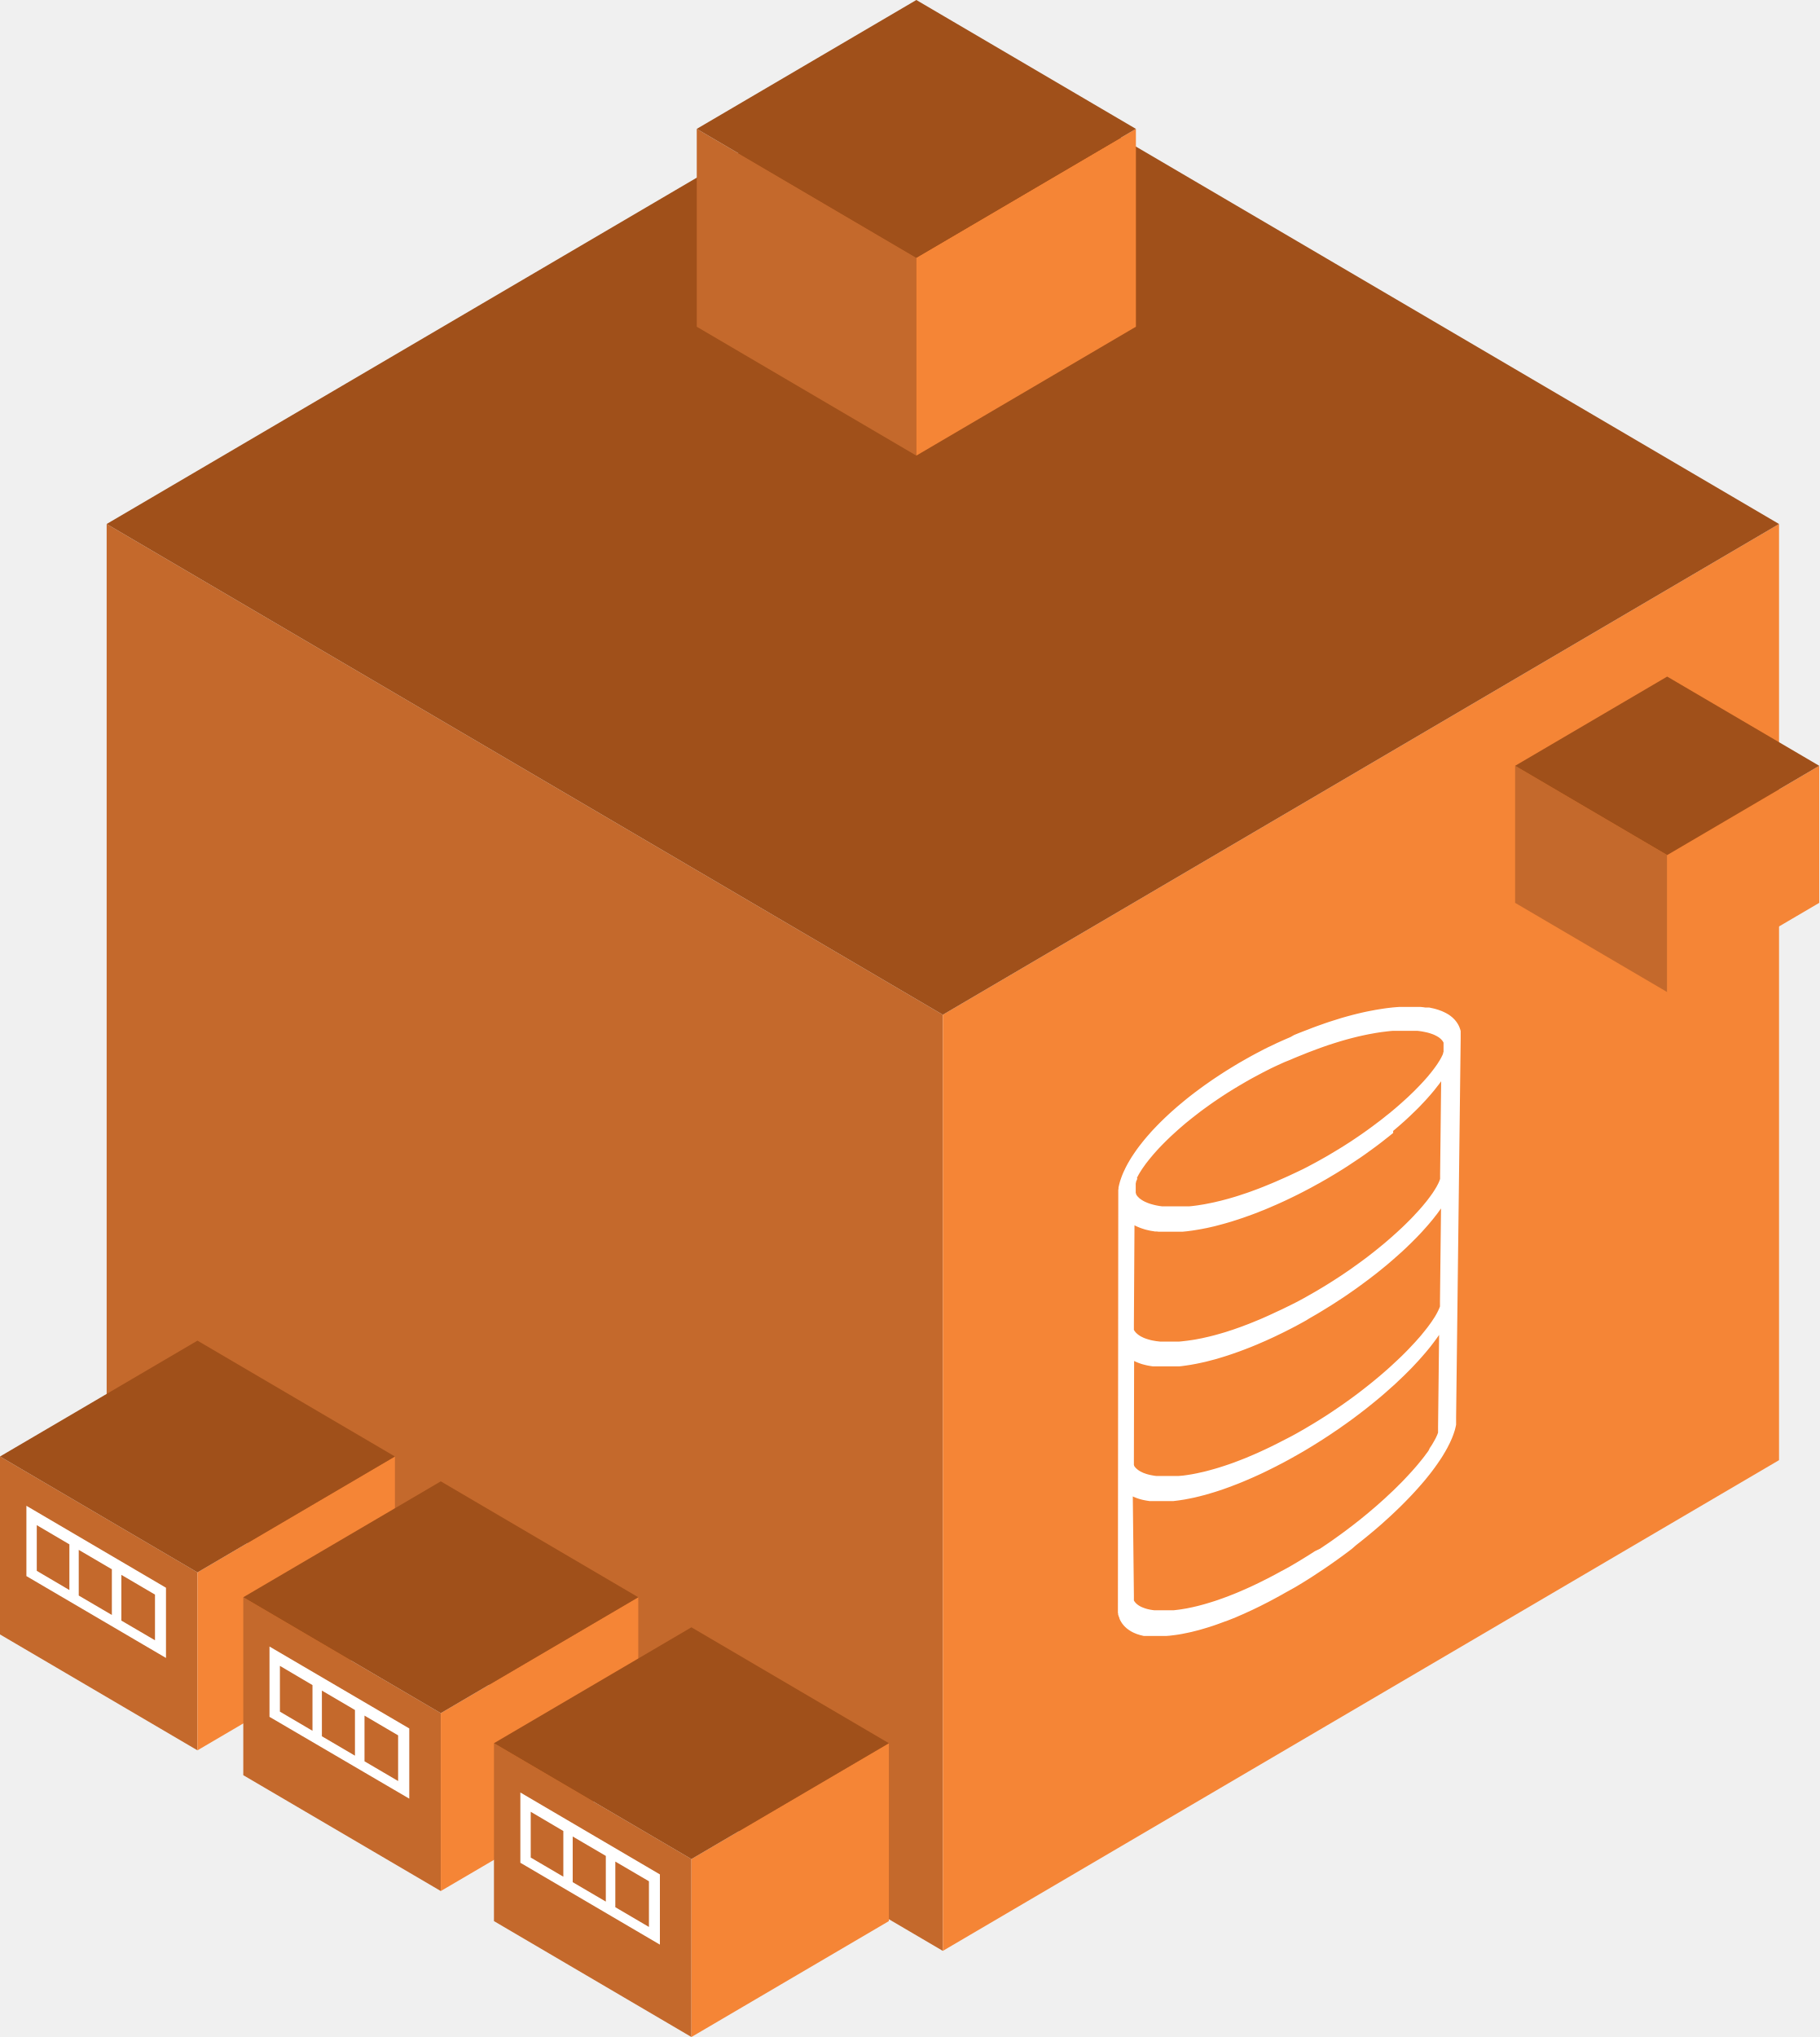
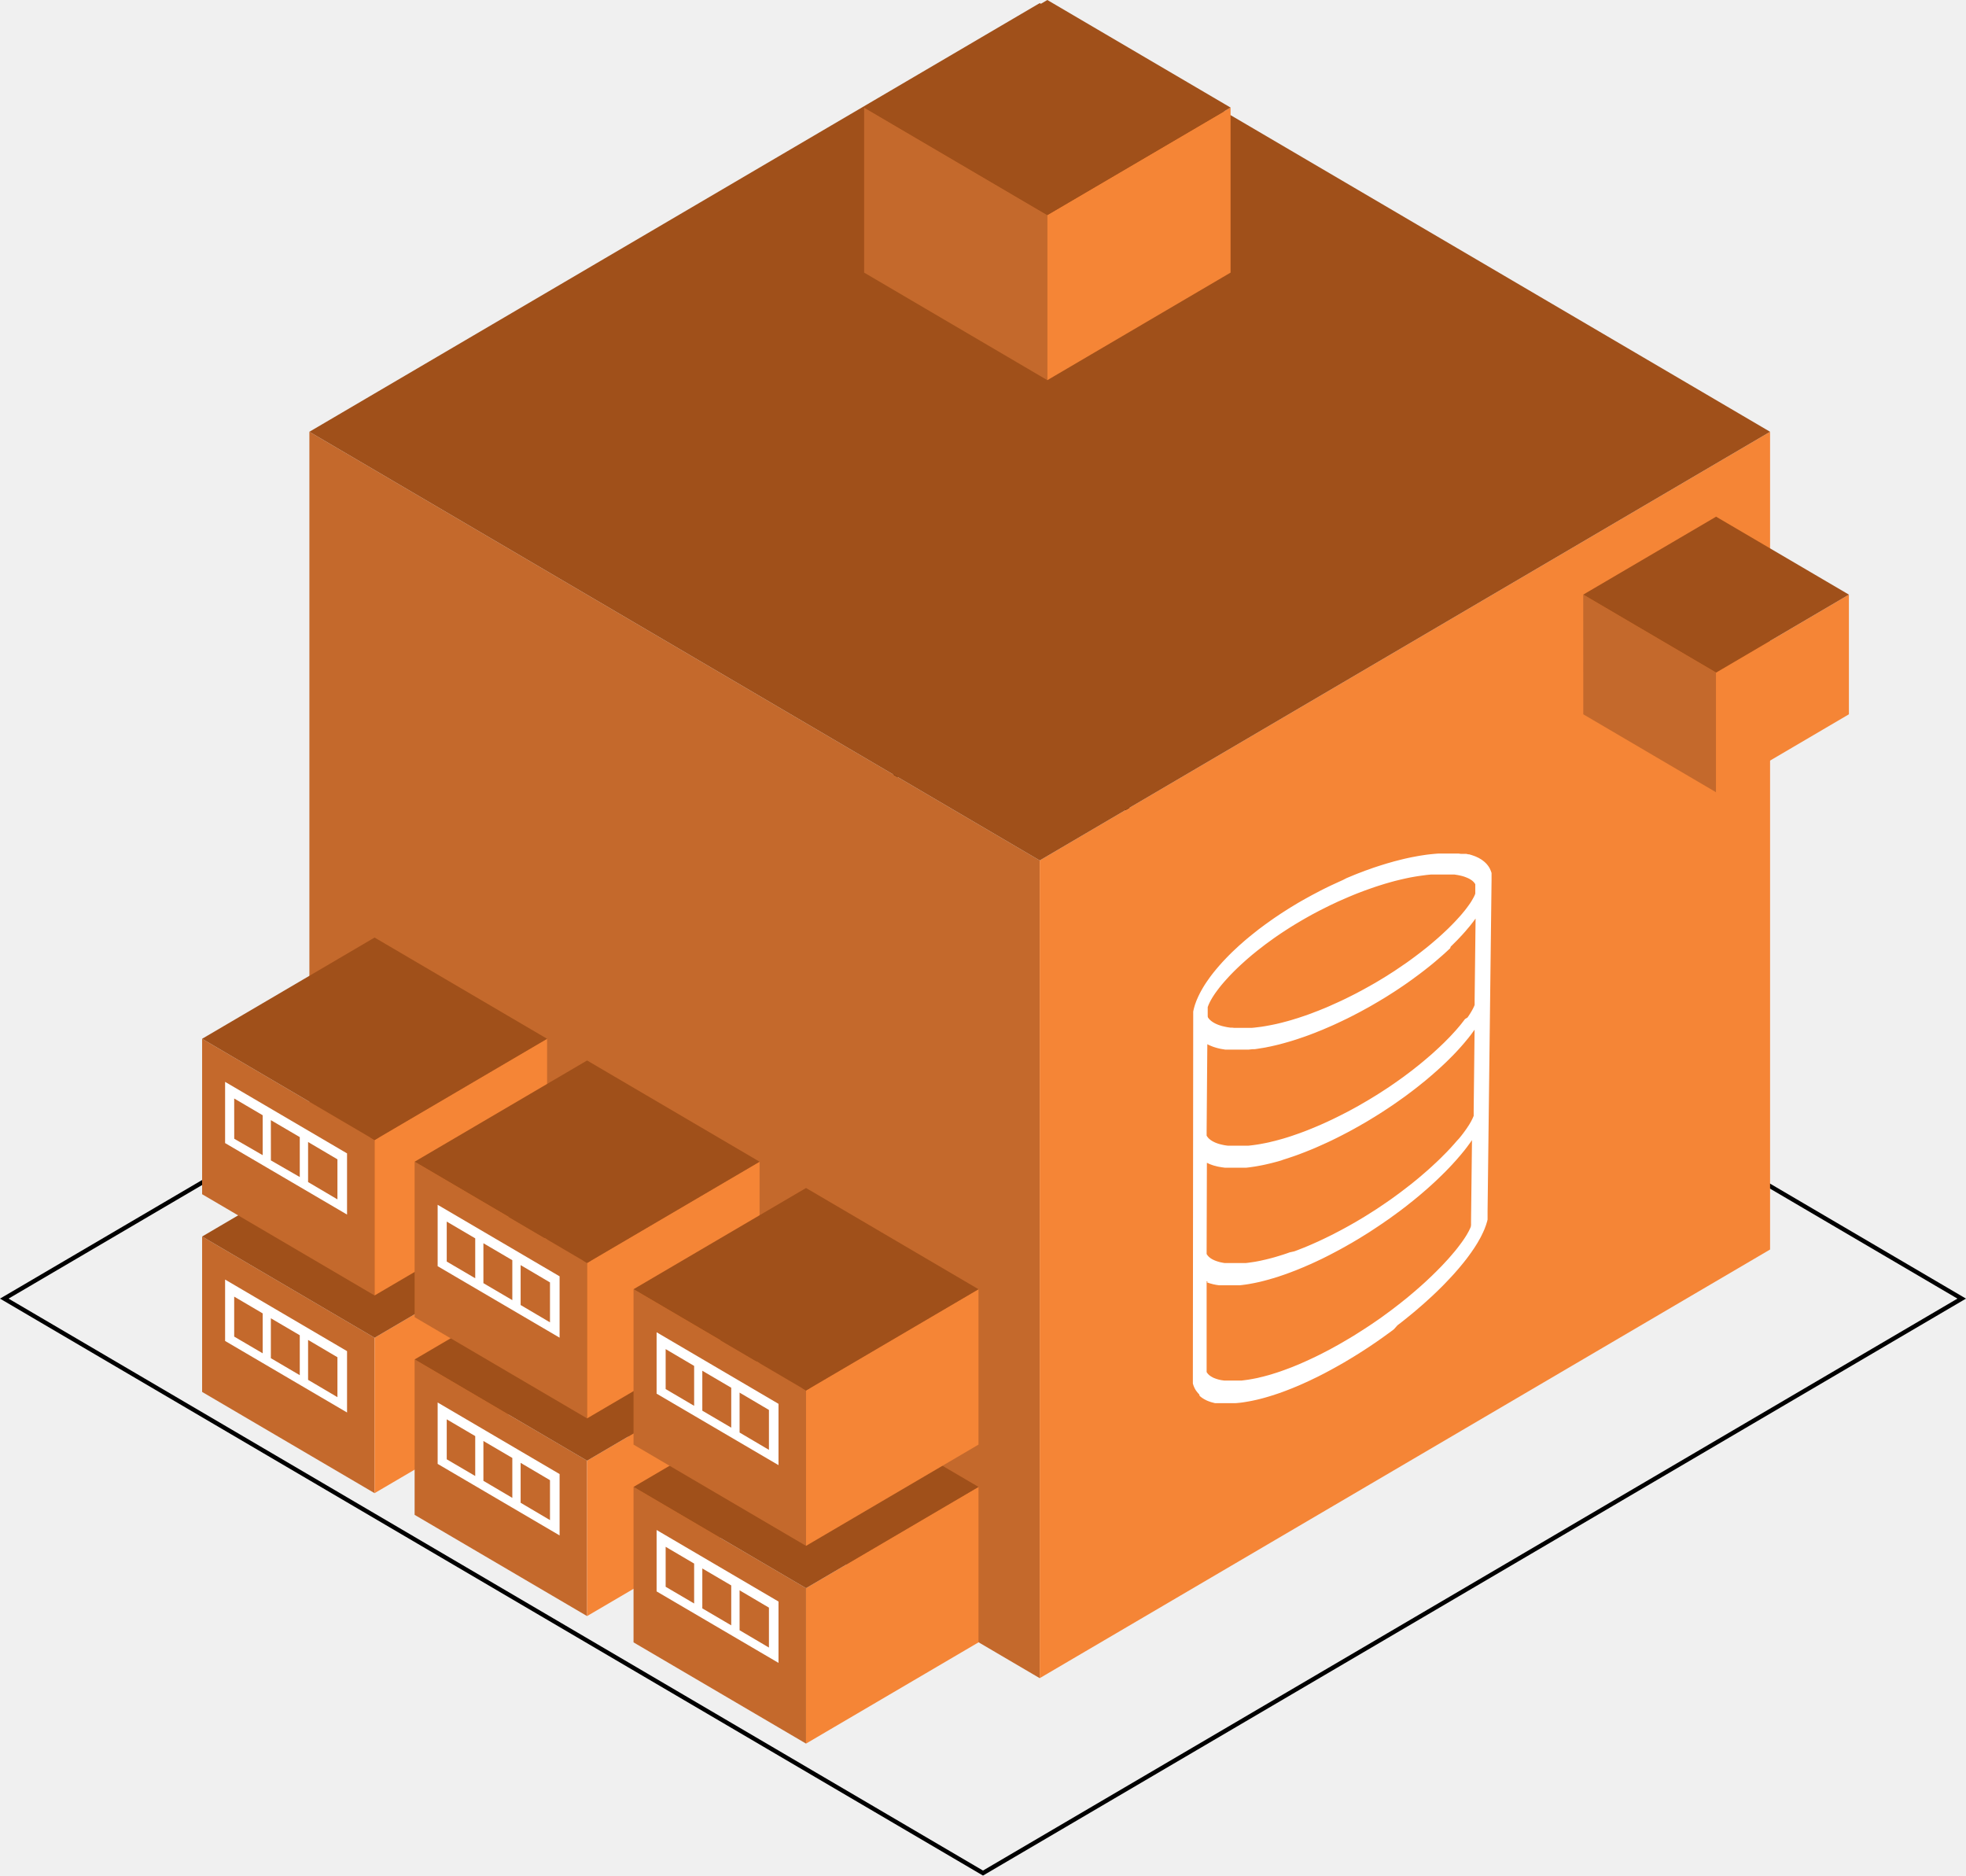
- <svg xmlns="http://www.w3.org/2000/svg" viewBox="0 0 398.28 445.89">
+ <svg xmlns="http://www.w3.org/2000/svg" viewBox="0 0 454.16 433.17">
  <defs>
-     <style>.a{fill:#c4692c;}.b{fill:#f58536;}.c{fill:#a0501a;}.d{fill:#fff;}</style>
+     <style>.a{fill:none;stroke:#000;stroke-miterlimit:10;}.b{fill:#c4692c;}.c{fill:#f58536;}.d{fill:#a0501a;}.e{fill:#fff;}</style>
  </defs>
-   <polygon class="a" points="206.41 427.04 23.35 319.62 23.35 114.7 206.41 222.12 206.41 427.04" />
-   <polygon class="b" points="206.41 427.04 389.48 319.62 389.48 114.7 206.41 222.12 206.41 427.04" />
-   <polygon class="c" points="206.41 7.28 23.35 114.7 206.41 222.12 389.48 114.7 206.41 7.28" />
-   <polygon class="a" points="364.99 217.16 331.7 197.63 331.7 167.63 364.99 187.17 364.99 217.16" />
-   <polygon class="b" points="364.99 217.16 398.28 197.63 398.28 167.63 364.99 187.17 364.99 217.16" />
-   <polygon class="c" points="364.99 148.1 331.7 167.63 364.99 187.17 398.28 167.63 364.99 148.1" />
-   <polygon class="a" points="200.61 99.73 152.54 71.52 152.54 28.21 200.61 56.42 200.61 99.73" />
-   <polygon class="b" points="200.61 99.73 248.68 71.52 248.68 28.21 200.61 56.42 200.61 99.73" />
-   <polygon class="c" points="200.61 0 152.54 28.21 200.61 56.42 248.68 28.21 200.61 0" />
-   <path class="d" d="M283.31,226.56l1-.41,1-.39,1-.38.94-.37.94-.35.93-.33.93-.33.91-.31.91-.29.9-.28.89-.28.87-.25.87-.24.87-.23.84-.21.84-.2.83-.19.82-.17.8-.15.79-.15.79-.13.77-.12.75-.11.75-.09.72-.08.72-.06.7-.05.69,0,.68,0h1.93l.61,0,.6,0,.58.05.56.08.28,0,.27,0,.27,0,.26.05.25.06.26.05.25.06.25.06.24.07.23.07.24.07.22.08.22.08.22.08.22.08.2.1.21.09.19.1.2.09.19.11.18.1.18.11.18.11.16.12.17.12.16.13.15.12.15.13.14.14.14.14.13.13.13.15.12.15.12.15.11.15.1.16.1.15.1.17.09.17.08.17.08.17.07.18.06.18.07.18.05.19.05.19,0,.2,0,.2,0,.2,0,.21,0,.2v.65l-1,82.89v.44l0,.23,0,.23,0,.23,0,.24,0,.24-.05.24-.05.24-.06.24-.06.25-.07.25-.08.25-.08.25-.09.26-.09.26-.1.26-.1.26-.11.27-.12.27-.12.27-.12.27-.13.27-.14.27-.14.28-.14.28-.15.28-.16.28-.16.29-.17.29-.17.28-.17.29-.18.29-.19.3-.19.29-.2.3-.2.29-.2.3-.21.3-.22.3-.21.31-.23.3-.22.3-.23.31-.24.31-.24.31-.25.31-.25.31-.25.31-.26.32-.26.31-.27.31-.27.32-.28.31-.56.64-.58.64-.59.64-.61.64-.63.65-.64.65-.65.65-.67.65-.68.65-.7.66-.71.65-.72.65-.73.66-.75.65-.76.65-.78.65-.78.65-.8.65-.8.64-.82.64L296,339l-.83.64-.85.63-.86.63-.86.62-.88.62-.88.62-.9.61-.9.6-.91.6-.91.6-.93.59-.93.58-.94.57-.94.56-1,.56-1,.55-.95.54-.95.52-.94.51-.94.5-.93.47-.92.47L275,352l-.91.44-.9.41-.89.41-.88.38-.87.38-.87.35-.86.34L268,355l-.84.31-.82.3-.82.28-.8.26-.79.24-.78.23-.77.22-.76.19-.74.19-.74.16-.72.15-.7.14-.7.12-.68.1-.66.08-.65.08-.64.05-.62,0-.6,0H253l-.56,0-.27,0-.27,0-.26,0-.26,0-.26,0-.25,0-.25,0-.24,0-.24-.06-.23-.06-.23-.05-.23-.07-.22-.07-.22-.07-.21-.07-.21-.09-.2-.08-.2-.09-.19-.09-.19-.1-.18-.1-.18-.11-.17-.11-.17-.11-.16-.12-.16-.12-.16-.12-.14-.14-.15-.13-.14-.14-.13-.14-.13-.15-.12-.15-.12-.15-.11-.16-.1-.16-.1-.17-.1-.17-.09-.18-.08-.17L245,354l-.08-.18-.06-.2-.07-.19,0-.2-.05-.2,0-.21,0-.21,0-.21,0-.23,0-.22v-.7l.08-89.31v-.72l0-.25,0-.25,0-.24.05-.26,0-.25.05-.25.06-.26.06-.26.07-.26.07-.26.08-.26.09-.26.09-.27.1-.27.1-.27.11-.27.11-.27.12-.27.13-.28.13-.27.13-.28.14-.28.15-.28.15-.28.15-.28.17-.28.16-.29.18-.29.17-.28.18-.29.19-.28.19-.29.2-.29.2-.29.2-.29.22-.3.21-.29.22-.29.23-.29.23-.29.23-.3.24-.29.24-.3.25-.29.25-.3.26-.29.26-.3.26-.3.27-.3.27-.29.28-.29.57-.6.59-.6.6-.59.61-.59.63-.59.65-.6.67-.59.67-.59.7-.59.7-.58.72-.59.73-.58.75-.58.76-.57.77-.57.78-.57.8-.56.81-.57.82-.55.83-.55.84-.55.85-.54.86-.53.87-.53.88-.53.89-.51.9-.51.91-.51.92-.5.92-.48.93-.49.94-.47,1-.47.95-.46,1-.45,1-.44,1-.43ZM248.24,349.19v.37l0,.1,0,.11,0,.1,0,.1,0,.09,0,.1,0,.1,0,.09.06.09.06.09.06.09.07.09.07.08.08.09.08.08.08.08.09.08.19.15.21.15.23.14.24.13.26.12.28.11.29.11.31.1.33.09.34.08.36.07.38.06.39.05.4,0,.43,0,.44,0h.92l.49,0h.5l.52,0,.53,0,.54-.06.57-.07.57-.08.59-.1.61-.1.62-.13.63-.13.65-.15.66-.16.68-.18.69-.19.71-.21.72-.22.73-.23.75-.25.75-.27.78-.28.78-.29.8-.32.81-.32.83-.35.83-.36.86-.38.86-.39.87-.41.89-.43.9-.45.92-.46.92-.48.94-.5.95-.52,1-.53,1-.55.95-.56.95-.56.92-.56.92-.57.91-.57.89-.57L289,339l.86-.58.86-.58.84-.58.83-.59.82-.59.8-.58.79-.59.78-.59.76-.58.75-.59.74-.58.72-.59.71-.58.69-.58.68-.58.67-.57.65-.58.64-.57.63-.56.6-.57.6-.56.58-.54.56-.55.55-.55.54-.53.52-.53.5-.53.49-.52.47-.51.46-.5.44-.5.43-.49.41-.48.39-.48.38-.46.36-.45.35-.45.32-.44.32-.42.29-.42L313,317l.26-.39.25-.38.22-.38.21-.36.19-.35.09-.16.09-.17.08-.16.07-.16.08-.16.06-.15.07-.15.05-.15.06-.14.05-.14,0-.14,0-.13,0-.13,0-.13,0-.12,0-.12v-.11l0-.11v-.21l.23-20.2-.29.42-.3.42-.31.42-.32.43-.33.43-.33.43-.35.43-.36.44-.36.43-.38.44-.38.44-.4.45-.39.44-.41.44-.42.45-.42.45-.43.45-.45.45-.45.45-.45.45-.47.45-.47.45-.48.45-.48.46-.49.45-.51.45-.5.45-.52.46-.51.45-.53.46-.54.45-.54.45-.54.45-.56.45-.56.45-.56.45-.57.45-.58.44-.58.45-.59.44-.59.45-.6.44-.6.43-.61.44-.62.43-.61.44-.63.43-.63.42-.63.43-.63.42-.65.42-.64.42-.65.41-.65.41-.66.41-.67.41-.66.4-.67.4-.67.39-.68.39-.68.38-.68.39-.69.38-1.37.74-.69.35-.68.36-.68.34-.68.34-.67.33-.66.32-.67.32-.66.3-.66.3-.65.29-.65.28-.65.28-.64.27-.63.26-.63.25-.63.24-.62.24-.62.23-.61.22-.61.22-.6.2-.6.2-.59.19-.59.18-.58.17-.57.17-.57.16-.56.14-.56.15-.55.13-.54.13-.54.11-.53.11-.53.1-.52.1-.51.08-.5.08-.5.07-.49.06-.49.06-.47,0-.47,0-.46,0-.46,0h-1.73l-.42,0-.4,0-.39,0-.4,0-.37-.06-.38-.06-.36-.07-.35-.07-.35-.09-.33-.09-.33-.1-.31-.11-.31-.12-.3-.12-.28-.13Zm0-29.6v.27l0,.11v.1l0,.1,0,.11,0,.09,0,.1,0,.1,0,.1.05.09,0,.1.06.09.07.09.06.09.07.09.08.08.08.09.09.08.09.08.19.16.21.15.23.15.24.13.26.13.28.13.3.11.31.11.33.1.34.09.36.08.38.07.39.07.41.05.42,0,.45,0,.45,0h1.47l.51,0,.54,0,.55,0,.56,0L259,323l.59-.08.61-.09.62-.1.64-.12.65-.13.67-.15.68-.15.69-.17.71-.19.72-.2.73-.21.76-.23.75-.24.78-.26.79-.27.81-.29.81-.31.83-.32.84-.33.85-.36.87-.37.88-.38.89-.41.91-.42.91-.43.93-.46.94-.47.95-.49,1-.51,1-.52.95-.52.95-.54.93-.53.92-.55.91-.54.9-.55.88-.55.87-.55.86-.56.84-.56.84-.57.82-.56.8-.56.79-.56.79-.57.76-.56.76-.57.73-.56.73-.57.71-.56.7-.56.68-.56.67-.55.66-.56.64-.55.63-.55.61-.54.59-.54.58-.54.57-.53.56-.53.53-.51.52-.52.51-.51.49-.51.47-.5.46-.49.45-.48.42-.48.42-.47.4-.46.37-.46.36-.44.35-.44.33-.42.31-.42.3-.41.28-.39.26-.4.25-.37.23-.36.21-.36.19-.34.09-.17.08-.16.08-.16.08-.16.07-.16.07-.15.07-.15.05-.14.06-.14.05-.14,0-.13,0-.14,0-.13,0-.12,0-.12,0-.12v-.11l0-.12v-.2l.23-20.26-.29.4-.3.42-.31.42-.33.41-.32.42-.34.42-.35.42-.36.43-.37.43-.37.42-.39.43-.39.44-.4.43-.41.43-.42.44-.43.43-.43.43-.44.44-.46.44-.45.44-.47.44-.47.44-.48.43-.49.44-.5.44-.5.44-.51.44-.51.44-.52.44-.54.44-.53.43-.54.44-.55.44-.56.43-.56.43-.57.44-.57.42-.58.43-.58.43-.59.43-.6.43-.6.42-.61.42-.6.42-.62.42-.62.41-.63.41-.63.41-.63.41-.64.4-.65.4-.65.4-.65.4-.65.39-.67.39-.66.38-.67.39L286,289l-.68.38-.68.37-.68.37-.68.36-.69.36-1.38.7-.69.34-.69.33-.68.33-.68.32-.67.3-.67.31-.67.29-.67.29-.65.28-.66.27-.65.27-.65.25-.64.25-.64.24-.64.24-.63.22-.62.22-.62.21-.62.21-.6.19-.61.19-.6.18-.59.18-.59.16-.58.15-.58.15-.57.15-.57.13-.56.12-.55.12-.54.11-.55.1-.53.1-.53.08-.52.08-.51.07-.51.07-.5.05-.49,0-.49,0-.47,0-.47,0h-2.24l-.42,0-.42,0-.41,0-.39,0-.4-.06-.38-.06-.37-.07-.36-.08-.36-.09-.35-.09-.33-.1-.33-.12-.31-.11-.31-.13-.3-.13-.29-.14Zm0-29.66v.16l0,.11v.11l0,.1,0,.1,0,.1,0,.11,0,.09,0,.1,0,.1,0,.1.06.09.06.1.06.09.07.09.07.09.08.09.08.09.09.08.09.09.19.16.21.16.23.15.24.15.27.13.28.14.29.12.31.11.33.11.35.1.36.1.38.08.39.07.41.07.43.05.45.05.45,0,.48,0,.49,0h1l.54,0,.55,0,.57,0,.58-.05.59-.07.61-.07.63-.09.64-.09.65-.11.67-.13.68-.13.7-.16.71-.16.73-.18.73-.19.76-.21.76-.22.78-.23.79-.26.81-.26.82-.29.83-.29.84-.32.86-.32.87-.35.88-.36.9-.37.91-.4.92-.41.93-.43.94-.44,1-.46,1-.49,1-.49,1-.5.95-.5.94-.51.92-.52.91-.52.91-.52.88-.53.87-.52.87-.54.84-.53.84-.54.83-.54.81-.54.79-.54.79-.54.76-.55.76-.54.74-.54.73-.54.72-.54.7-.55.68-.53.67-.54.66-.54.65-.53.63-.53.61-.53.6-.52.58-.52.57-.51.56-.52.54-.5.52-.5.51-.5.49-.49.48-.48.46-.48.44-.48.43-.46.42-.46.4-.45.38-.44.36-.44.35-.42.33-.42.31-.41.3-.4.28-.39.27-.38.24-.37.23-.36.21-.35.2-.33.08-.17.09-.16.08-.16.08-.15.07-.15.07-.15.06-.15.06-.14.05-.15.05-.13.05-.14,0-.12,0-.13,0-.13,0-.11,0-.12v-.12l0-.11V257l.23-20.32-.29.4-.3.4-.32.4-.32.41-.33.42-.34.4-.35.42-.36.41-.37.42-.38.42-.38.41-.4.42-.4.43-.41.42-.42.42-.43.42-.44.42-.44.43-.45.42-.46.43-.47.43-.48.42-.48.43-.49.42-.5.43-.5.42L305,248l-.52.42-.52.42-.54.42-.54.43-.54.42-.55.42-.56.42-.56.41-.57.42-.58.41-.57.42-.59.41-.59.41-.6.4-.61.41-.61.4-.61.41-.62.4-.62.4-.63.39-.63.39-.64.39-.64.38-.65.39-.65.38-.66.37-.65.38-.67.36-.67.37-.67.37-.67.35-.68.36-.68.35-.69.35-.69.34-.69.34-.69.33-.69.33-.69.32-.69.31-.69.31-.68.29-.68.3-.67.28-.67.28-.67.26-.66.27-.66.25-.66.25-.64.23-.65.23-.64.23-.64.21-.63.21-.63.2-.62.2-.62.18-.61.18-.61.17-.6.16-.6.16-.58.15-.59.14-.58.13-.57.13-.57.11-.56.11-.56.1-.54.09-.55.09-.53.08-.53.07-.53.07-.51.05-.51.05-.5,0-.5,0-.49,0-.48,0H255l-.44,0-.43,0-.43,0-.42-.05-.41,0-.39-.07-.4-.06-.38-.07-.38-.09-.36-.08-.36-.1-.34-.11-.34-.11-.33-.12-.32-.13-.31-.13-.3-.14-.29-.15Zm33-57.45-1,.45-1,.46-.95.45-.93.47-.92.47-.9.48-.9.48-.88.48-.87.49-.85.5-.84.49-.83.5-.82.5-.8.5-.79.51-.77.51-.76.51-.75.51-.73.51-.72.52-.71.51-.69.51-.67.52-.66.51-.65.51-.63.51-.62.5-.6.51-.58.5-.58.51-.55.5-.54.49-.53.49-.51.49-.49.48-.48.48-.46.47-.45.47-.43.46-.41.46-.4.45-.38.45-.36.43-.35.43-.33.42-.32.41-.29.41-.28.39-.27.39-.24.38-.23.36-.21.36-.19.35-.09.17-.08.17-.08.16L249,258l-.07.16-.07.16-.06.15-.06.15-.05.14,0,.15-.05.14,0,.13,0,.14,0,.13,0,.13,0,.12v.12l0,.11v.44l0,.11v.11l0,.1,0,.11,0,.1,0,.09,0,.11.05.1,0,.1.06.09,0,.1.07.09.06.1.08.09.07.1.08.09.09.08.08.09.19.18.21.16.23.16.24.15.26.15.28.14.3.13.31.13.33.12.35.11.36.1.38.1.39.09.42.08.42.07.45.06.46,0,.47,0,.49,0,.51,0H258l.57,0,.58,0,.6,0,.61,0L261,264l.64-.08.66-.09.67-.11.69-.11.7-.14.72-.14.72-.15.75-.18.76-.18.76-.2.79-.21.8-.23.81-.24.82-.26.84-.28.85-.28.87-.31.87-.32.89-.33.91-.36.91-.37.93-.38.94-.4.95-.42,1-.44,1-.45,1-.47,1-.47,1-.48.94-.48.92-.49.92-.49.9-.5.89-.5.88-.5.87-.52.85-.51.84-.51.83-.51.81-.52.8-.51.79-.53.77-.52.76-.52.74-.52.73-.52.72-.53.7-.52.69-.52.68-.51.66-.52.64-.52.64-.5.61-.51.61-.51.58-.5.57-.5.56-.5.54-.49.53-.48.51-.49.49-.47.48-.47.46-.47.45-.46.43-.45.42-.45.4-.44.38-.43.37-.42.34-.42.34-.41.31-.4.3-.39.28-.38.27-.38.25-.36.22-.35.22-.34.19-.33.09-.16.09-.16.08-.16.07-.15.08-.15.07-.15.06-.14.06-.15,0-.13.05-.14.05-.13,0-.13,0-.13,0-.12,0-.12,0-.11v-.12l0-.11v-.61l0-.09,0-.1,0-.1,0-.09,0-.09,0-.09-.05-.09-.05-.09-.06-.09-.06-.09-.06-.08-.08-.09-.07-.09-.08-.08-.08-.08-.09-.08-.19-.16-.2-.15-.23-.14-.24-.14-.26-.13-.27-.13-.3-.12-.31-.11-.33-.11-.34-.1-.36-.09-.38-.08-.39-.08-.41-.07-.43-.06-.44-.05-.46,0-.47,0-.49,0-.51,0h-1.62l-.57,0-.58,0-.6,0-.61.05-.63.07-.65.08-.65.08-.67.1-.69.11-.7.13-.72.13-.73.15-.75.16-.76.17-.77.19-.79.2-.79.21-.82.23-.82.24-.85.26-.85.27-.87.28-.87.3-.9.32-.9.33-.92.35-.93.35-.94.38-1,.4-1,.41-1,.43Z" />
-   <polygon class="a" points="43.23 383.14 0 357.77 0 318.82 43.23 344.19 43.23 383.14" />
-   <polygon class="b" points="43.23 383.14 86.46 357.77 86.46 318.82 43.23 344.19 43.23 383.14" />
-   <polygon class="c" points="43.23 293.46 0 318.82 43.23 344.19 86.46 318.82 43.23 293.46" />
-   <path class="d" d="M5.78,345l30.56,17.92V347.55L5.78,329.61Zm20.79-.27,7.36,4.32v10l-7.36-4.31Zm-9.33-5.47,7.25,4.25v10l-7.25-4.25Zm-9.19-5.41,7.14,4.2v10l-7.14-4.2Z" />
-   <polygon class="a" points="96.5 413.94 53.26 388.58 53.26 349.63 96.5 375 96.5 413.94" />
-   <polygon class="b" points="96.5 413.94 139.73 388.58 139.73 349.63 96.5 375 96.5 413.94" />
-   <polygon class="c" points="96.5 324.26 53.26 349.63 96.5 375 139.73 349.63 96.5 324.26" />
-   <path class="d" d="M59,375.81,89.6,393.72V378.35L59,360.42Zm20.8-.27,7.36,4.32v10l-7.36-4.32Zm-9.33-5.48,7.24,4.25v10l-7.24-4.25Zm-9.19-5.41,7.13,4.21v10l-7.13-4.19Z" />
-   <polygon class="a" points="151.37 445.89 108.14 420.52 108.14 381.58 151.37 406.94 151.37 445.89" />
-   <polygon class="b" points="151.37 445.89 194.6 420.52 194.6 381.58 151.37 406.94 151.37 445.89" />
-   <polygon class="c" points="151.37 356.21 108.14 381.58 151.37 406.94 194.6 381.58 151.37 356.21" />
-   <path class="d" d="M113.92,407.75l30.55,17.92V410.3l-30.55-17.93Zm20.79-.26,7.36,4.31v10l-7.36-4.32ZM125.38,402l7.25,4.25v10L125.38,412Zm-9.19-5.41,7.14,4.21v10l-7.14-4.19Z" />
+   <polygon class="a" points="227.08 167.26 0.99 299.92 227.08 432.59 453.17 299.92 227.08 167.26" />
+   <polygon class="b" points="240.18 387.58 71.47 288.58 71.47 99.72 240.18 198.72 240.18 387.58" />
+   <polygon class="c" points="240.18 387.58 408.9 288.58 408.9 99.72 240.18 198.72 240.18 387.58" />
+   <polygon class="d" points="240.18 0.72 71.47 99.72 240.18 198.72 408.9 99.72 240.18 0.72" />
+   <polygon class="b" points="86.53 344.85 46.69 321.47 46.69 285.58 86.53 308.96 86.53 344.85" />
+   <polygon class="c" points="86.53 344.85 126.38 321.47 126.38 285.58 86.53 308.96 86.53 344.85" />
+   <polygon class="d" points="86.53 262.2 46.69 285.58 86.53 308.96 126.38 285.58 86.53 262.2" />
+   <path class="e" d="M52,309.7l28.17,16.52V312.05L52,295.52Zm19.17-.24,6.78,4v9.22l-6.78-4Zm-8.6-5,6.68,3.92v9.22l-6.68-3.92Zm-8.47-5,6.58,3.87v9.22l-6.58-3.86Z" />
+   <polygon class="b" points="86.53 299.19 46.69 275.81 46.69 239.91 86.53 263.29 86.53 299.19" />
+   <polygon class="c" points="86.53 299.19 126.38 275.81 126.38 239.91 86.53 263.29 86.53 299.19" />
+   <polygon class="d" points="86.53 216.53 46.69 239.91 86.53 263.29 126.38 239.91 86.53 216.53" />
+   <path class="e" d="M52,264l28.17,16.51V266.38L52,249.86Zm19.17-.25,6.78,4V277l-6.78-4Zm-8.6-5.05,6.68,3.92v9.22L62.58,268Zm-8.47-5,6.58,3.87v9.22L54.11,263Z" />
+   <path class="e" d="M311.05,202.81l.89-.37.89-.37.87-.35.88-.33.86-.33.86-.3.85-.31.84-.28.84-.27.83-.26.82-.25.81-.23.8-.23.79-.2.78-.2.78-.19.76-.17L326,198l.74-.14.74-.14.72-.12.71-.11.69-.1.69-.08.67-.07.66-.06.65-.05.63,0,.62,0h1.78l.57,0,.55,0,.53,0,.52.07.26,0,.25,0,.24,0,.24,0,.24,0,.24.05.23.06.22,0,.22.07.22.06.22.07.2.07.21.07.2.08.2.07.19.09.19.09.18.08.18.09.17.1.17.1.17.1.16.1.15.11.15.11.15.12.14.11.14.12.13.13.13.12.12.13.12.13.11.14.11.14.1.14.1.14.09.15.09.15.08.16.07.16.07.16.07.16.06.17.06.16.05.18,0,.17,0,.18,0,.19,0,.18,0,.19v.2l0,.19v.4l-.92,76.39v.41l0,.21,0,.21,0,.22,0,.21,0,.23,0,.22,0,.22-.05.22-.06.23-.07.23-.07.23-.07.24-.08.23-.09.24-.09.24-.09.24-.1.25-.11.24-.11.25-.12.26-.12.24-.12.26-.13.25-.13.26-.14.26-.15.26-.15.26-.15.27-.15.26-.17.27-.16.26-.18.28-.17.27-.18.27-.19.27-.19.28-.19.28-.2.27-.2.28-.2.28-.21.28-.21.28-.22.29-.23.28-.22.29-.23.28-.24.29-.24.29-.24.29-.24.29-.25.29-.26.29-.51.59-.54.59-.55.59-.56.59-.57.6-.59.6-.6.59-.62.61-.63.6-.64.6-.66.6-.66.6-.68.61-.69.59-.7.61-.71.6-.72.59-.74.6-.74.6-.75.59-.77.59L322,307l-.78.59-.79.57-.8.58-.8.57-.82.57-.82.56-.83.56-.84.55-.85.55-.85.54-.85.53-.87.53-.87.52-.87.52-.88.5-.89.5-.87.48-.87.47-.86.46-.86.44-.85.43-.84.4-.84.41-.83.38-.82.37-.81.36-.81.34-.8.33-.79.31-.77.3-.78.29-.76.27-.75.25-.74.24-.73.23-.72.21-.71.2-.69.18-.69.17-.68.15-.66.14-.65.12-.64.11-.63.1-.61.08-.6.06-.59.05-.57,0-.56,0h-1.07l-.51,0-.26,0-.24,0-.25,0-.24,0-.23,0-.23,0-.23,0-.23,0-.22-.05-.21-.06-.21-.05-.21-.06-.21-.06-.19-.07-.2-.07-.19-.07-.19-.08-.18-.08-.18-.09-.17-.09-.17-.09-.17-.1-.15-.1-.16-.1-.15-.11-.15-.12-.14-.11-.13-.12L277,322l-.12-.12-.13-.13-.11-.14-.11-.14-.11-.14-.11-.15-.1-.14-.09-.16-.09-.16-.08-.16-.08-.16-.07-.17-.07-.17-.06-.18-.06-.18-.05-.18,0-.19,0-.19,0-.2,0-.19,0-.21,0-.2,0-.21v-.43l.08-82.32V235l0-.22,0-.23,0-.23,0-.23,0-.23,0-.23.05-.24.05-.23.06-.24.06-.24.07-.24.07-.24.08-.25.09-.24.09-.25.09-.25.1-.25.11-.25.11-.25.11-.25.12-.26.13-.25.12-.26.14-.26.14-.26.14-.25.15-.26.15-.27.16-.26.16-.26.17-.27.17-.26.18-.27.18-.26.19-.27.19-.27.19-.27.2-.27.2-.27.21-.27.21-.27.22-.27.22-.27.22-.27.23-.27.23-.27.24-.28.24-.27.24-.27.25-.28.25-.27.26-.27.52-.55.54-.55.55-.55.57-.54.59-.55.59-.55.62-.54.62-.55.64-.54.65-.54.66-.53.68-.54.68-.54.7-.52.71-.53.73-.52.73-.52.74-.52.76-.51.76-.51.78-.5.78-.5.8-.5.8-.48.81-.49.82-.47.83-.47.84-.46.84-.46.86-.45.85-.45.87-.44.87-.43.88-.42.89-.41.89-.41.89-.4Zm-32.31,113v.34l0,.1,0,.09,0,.09,0,.1,0,.09,0,.09,0,.08,0,.09.05.08.06.09.06.08.06.08.06.08.07.07.08.08.08.08.08.07.18.14.19.13.21.13.22.12.24.12.26.1.27.1.28.09.3.09.32.07.33.07.35.05.36.05.37,0,.39,0h1.71l.46,0,.48,0,.49,0,.5-.06.52-.07.53-.07.54-.09.56-.1.57-.11.59-.12.6-.15.6-.14.63-.17.64-.17.65-.19.66-.21.67-.21.69-.23.7-.25.71-.26.73-.27.73-.28.75-.31.76-.31.77-.34.79-.35.79-.36.81-.38.82-.39.83-.41.84-.43.85-.44.87-.46.87-.48.89-.49.88-.51.88-.51.87-.52.86-.51.84-.53.83-.53.83-.53.81-.53.8-.53.79-.54.77-.53.77-.54.75-.55.74-.54.72-.53.72-.55.7-.54.7-.54.67-.54.67-.53.65-.54.64-.54.63-.53.61-.53.61-.53.58-.52.58-.52.56-.52.55-.52.53-.5.52-.51.51-.5.49-.5.48-.48.47-.49.45-.48.43-.47.43-.46.4-.46.39-.45.38-.45.37-.43.35-.43.33-.42.31-.41.31-.41.28-.38.28-.39.25-.37.25-.37.22-.35.21-.34.19-.34.18-.32.08-.15.08-.16.07-.15.07-.14.07-.15.06-.14.06-.14.05-.13,0-.13.05-.13,0-.13,0-.12,0-.12,0-.11,0-.12,0-.11,0-.1v-.3l.22-18.61-.27.38-.28.39-.29.39-.29.4-.3.39-.31.4-.33.4-.32.39-.34.41-.35.4-.35.41-.36.41-.37.4-.37.41-.39.42-.39.41-.4.41-.4.42-.42.41-.42.42-.43.41-.43.42-.44.42-.45.42-.45.41-.46.42-.47.42-.47.42-.48.41-.49.42-.49.42-.5.42-.5.41-.51.42-.52.41-.52.41-.52.42-.53.41-.54.41-.54.41-.55.4-.55.41-.56.4-.56.41-.57.4-.57.39-.57.4-.58.39-.58.39-.59.39-.59.39-.59.39-.6.38-.61.38-.6.37-.61.38-.62.37-.61.36-.62.37-.63.35-.62.36-.63.35-.63.35-1.27.68-.63.33-.63.33-.63.32-.62.31-.62.31-.62.29-.61.29-.61.28-.6.28-.61.26-.6.26-.59.26-.59.24-.58.24-.59.24-.58.22-.57.22-.57.21-.56.21-.56.19-.56.19-.55.19-.54.17-.54.17-.54.15-.53.16-.52.14-.52.14-.51.13-.51.13-.5.11-.5.11-.49.1-.48.09-.48.09-.47.08-.46.07-.46.06-.46.06-.44.05-.44,0-.43,0-.43,0-.42,0h-1.59l-.39,0-.37,0-.36,0-.36,0-.35-.05-.35-.05-.33-.07-.32-.06-.32-.09-.31-.08-.3-.09-.29-.1-.29-.11L279,296l-.26-.12Zm0-27.28v.35l0,.09,0,.1,0,.09,0,.09,0,.09,0,.09,0,.09,0,.09.05.09.06.08.06.09.06.08.06.08.08.08.07.08.08.08.08.07.18.15.19.14.21.13.23.13.24.11.26.12.27.1.29.1.3.09.31.09.34.07.35.07.36.06.37,0,.39,0,.41,0,.42,0h1.35l.48,0,.49,0,.51,0,.52,0,.53-.06.55-.08.56-.08.57-.09.59-.11.6-.12.61-.14.63-.14.64-.16.65-.17.67-.18.67-.2.69-.21.7-.22.72-.24.73-.26L299,289l.75-.28.76-.3.77-.3.79-.33.8-.34.81-.36.83-.37.83-.39.84-.4.86-.42.87-.43.87-.46.89-.46.89-.48.89-.49.87-.49.86-.49.84-.5.84-.5.83-.51.81-.51.8-.51.8-.51.77-.52.77-.52.76-.52.74-.51.73-.52.72-.53.71-.52L324,275l.68-.52.67-.52.66-.51.64-.52.63-.51.62-.52.6-.51.59-.51.58-.5.56-.5.55-.5.54-.5.52-.48.51-.49.5-.48.47-.48.47-.47.46-.46.43-.46.43-.45.4-.45.4-.44.38-.44.37-.42L337,263l.34-.41.32-.4.3-.39.29-.39.27-.37.26-.37.24-.36.23-.35.21-.33.19-.33.18-.31.08-.16.08-.15.07-.15.07-.14.07-.14.06-.14.06-.14.06-.13.05-.13,0-.13,0-.12,0-.13,0-.12,0-.11,0-.11,0-.11v-.1l0-.11v-.19l.21-18.67-.27.37-.28.38-.28.39-.3.38-.3.39-.32.38-.32.39-.33.4-.34.39-.34.39-.36.4-.36.4-.37.4-.38.4-.38.4-.4.4-.4.4-.4.4-.42.41-.42.4-.43.4-.44.41-.44.4-.45.41-.46.4-.46.41-.47.4-.47.4-.48.41-.49.41-.5.39-.5.41-.5.4-.51.4-.52.4-.52.4-.53.39-.53.4-.54.4-.55.39-.55.39-.55.39-.56.39-.56.39-.57.38-.57.38-.58.38-.58.38-.58.37-.59.37-.6.38-.6.36-.6.37-.6.36-.61.36-.62.35-.61.36-.62.34-.62.35-.63.34-.63.34-.63.33-.63.33-1.28.65-.63.31-.63.31-.63.3-.63.29-.62.28-.62.28-.61.27-.61.27-.61.26-.61.25-.6.24-.59.24-.6.23-.58.22-.59.22-.58.21-.58.2-.57.19-.56.19-.57.18-.55.18L296,268l-.54.16-.54.15-.54.14-.53.14-.53.13-.52.12-.52.12-.51.11-.5.1-.5.09-.49.09-.48.08-.49.07-.47.07-.47.06-.46.05-.45,0-.45,0-.44,0-.43,0-.43,0h-1.63l-.39,0-.39,0-.37,0-.37-.05-.36-.05-.35-.06-.35-.06-.33-.07-.33-.09-.32-.08-.31-.09-.3-.11-.29-.1-.28-.12-.28-.13-.26-.12Zm0-27.33v.34l0,.1,0,.09,0,.09,0,.1,0,.09,0,.09,0,.09,0,.09.06.09.05.09.06.08.06.08.07.09.07.08.07.08.08.08.09.08.18.15.19.15.21.13.23.14.24.12.26.13.27.11.29.11.3.1.32.09.33.08.35.08.36.07.38.06.39.05.41,0,.43,0,.44,0h1.39l.5,0,.5,0,.53,0,.53,0,.55-.06.56-.07.58-.08.59-.09.6-.1.61-.12.63-.12.65-.14.65-.16.67-.16.68-.18.69-.19.71-.2.72-.22.73-.23.74-.25.75-.26.77-.27.78-.29.79-.3.8-.32.81-.33.83-.35.84-.36.85-.38.85-.39.88-.41.88-.43.89-.44.9-.46.88-.45.88-.47.86-.47.85-.47.84-.49.83-.48.82-.48.8-.49.8-.49.78-.49.77-.5.76-.49.75-.5.73-.5.72-.5.71-.5.7-.5.68-.5.67-.5.66-.5.65-.5.63-.5.62-.49.6-.49.6-.5.58-.49.56-.48.56-.48.53-.48.53-.48.51-.47.5-.47.48-.46.47-.45.45-.46.44-.44.43-.44.41-.44.39-.43.39-.42.36-.41.35-.41.34-.4.32-.39.3-.39.29-.37.28-.37L339,235l.24-.34.23-.35.21-.33.19-.32.18-.31.08-.15.08-.15.08-.14.07-.15.06-.14.07-.13.06-.14.05-.13.05-.13,0-.13,0-.12,0-.12,0-.12,0-.11,0-.11,0-.11,0-.11v-.29l.22-18.73-.27.36-.28.38-.29.37-.3.38-.3.38-.32.37-.32.38-.33.39-.34.38-.35.39-.36.38-.36.39-.37.39-.38.38-.39.39-.39.39-.4.39L335,219l-.42.39-.43.4-.43.39-.43.39-.45.39-.45.39-.46.4-.46.39-.47.39-.48.39-.48.39-.5.39-.49.39-.5.38-.51.39-.52.39-.52.38-.52.39-.53.38-.53.38-.54.38-.55.38-.55.37-.56.38-.56.37-.56.37-.58.37-.57.36-.58.37-.58.36-.59.35-.59.36-.6.35-.6.35-.6.35-.61.35-.61.33-.62.34-.62.34-.62.33-.62.32-.63.33-.63.32-.64.32-.63.3-.64.31-.64.3-.64.3-.63.29-.63.28-.63.27-.63.27-.62.27-.62.25-.61.24-.61.25-.61.23-.6.23-.6.22-.59.21-.59.2-.59.2-.59.2-.57.18-.58.18-.57.17-.56.16-.56.16-.56.15-.55.15-.54.13-.54.13-.53.12-.53.12-.52.1-.52.11-.51.09-.51.08-.5.08-.49.08-.49.07-.48,0-.48.05-.47.05-.46,0-.46,0-.44,0-.45,0H285l-.4,0-.4,0-.39,0-.39,0-.38,0-.36-.06-.37-.06-.35-.06-.34-.08-.34-.08-.33-.09-.32-.1-.31-.1-.3-.11-.29-.12-.29-.12-.28-.13-.26-.14Zm30.4-53-.89.42-.88.41-.87.43-.86.43-.85.43-.83.44-.83.44-.81.45-.8.45-.78.45-.78.46-.77.46-.75.46-.73.46-.73.47-.72.47-.7.47-.69.47-.67.47-.66.48-.65.47-.64.47-.62.48-.61.47-.6.47-.58.47-.57.46-.55.47-.54.46-.53.47-.51.46-.5.45-.48.45-.48.46-.45.44-.44.44-.43.44-.41.43-.39.43-.38.42-.37.41-.35.41-.34.4-.32.4-.3.39-.29.38-.27.37-.26.36-.24.36-.23.35-.21.34-.19.33-.18.32-.08.16-.08.15-.07.15-.07.15-.07.14-.06.15-.06.14-.05.14-.05.13-.05.13,0,.13,0,.13,0,.12,0,.12,0,.12,0,.11v.11l0,.11v.4l0,.1v.1l0,.09,0,.1,0,.1,0,.09,0,.09,0,.09,0,.09.05.09,0,.09.06.09.07.08.06.09.07.09.07.08.08.08.08.08.18.16.19.15.21.15.22.14.25.14.25.13.28.12.28.12.31.11.32.1.33.1.35.08.36.08.38.08.4.06.41.06.42,0,.44.05.45,0,.47,0,.48,0h1.53l.54,0,.55,0,.57-.05.58-.07.59-.07.61-.08.61-.1.64-.11.64-.12.66-.13.67-.14.69-.16.7-.17.71-.19.72-.19.74-.21.74-.23.76-.23.78-.26.78-.26.8-.28.8-.29.82-.32.84-.32.84-.34.86-.35.86-.37.88-.4.89-.4.9-.41.9-.43.89-.44.88-.44.86-.44.86-.46.84-.45.83-.46.82-.46.81-.46.8-.47.78-.47.78-.47.76-.48.75-.48.74-.47.72-.49.71-.48.7-.48.69-.47.67-.48.67-.49.65-.48.63-.48.62-.47.61-.48.6-.47.58-.47.57-.47.55-.47.54-.46.53-.46.51-.46.5-.45.48-.45.48-.45.45-.43.44-.44.43-.43.41-.42.4-.42.38-.41.37-.41.35-.39.34-.39.32-.39.31-.37.29-.37.27-.36.26-.35.25-.35.23-.33.21-.32.19-.32.18-.31.08-.15.08-.14.08-.14.07-.15.07-.14.06-.13.06-.13.05-.14.05-.12,0-.13,0-.12,0-.12,0-.11,0-.12,0-.11,0-.1v-.11l0-.1v-.56l0-.09,0-.09,0-.09,0-.08,0-.09,0-.08,0-.09-.05-.08-.05-.08-.06-.08-.06-.08-.06-.08-.07-.08-.07-.07-.08-.08-.08-.07-.17-.15-.2-.13-.2-.14-.22-.12-.24-.13-.26-.11-.27-.11-.29-.11-.3-.1-.31-.09-.33-.08-.35-.08-.37-.07-.38-.06-.39-.06-.41,0-.42,0-.44,0-.45,0-.47,0h-1.48l-.53,0-.53,0-.56,0-.56.05-.58.06-.6.08-.6.08-.62.09-.64.1-.64.11-.66.12-.68.14-.68.15-.7.16-.71.17-.73.18-.74.2-.74.21-.77.22-.77.24-.79.25-.8.26-.81.28-.82.29-.84.3-.84.32-.86.33-.87.35-.88.37-.89.38-.91.4Z" />
+   <polygon class="b" points="135.62 373.24 95.78 349.86 95.78 313.97 135.62 337.35 135.62 373.24" />
+   <polygon class="c" points="135.62 373.24 175.47 349.86 175.47 313.97 135.62 337.35 135.62 373.24" />
+   <polygon class="d" points="135.62 290.59 95.78 313.97 135.62 337.35 175.47 313.97 135.62 290.59" />
+   <path class="e" d="M101.1,338.09l28.17,16.52V340.44L101.1,323.91Zm19.17-.24,6.78,4v9.22l-6.78-4Zm-8.6-5.05,6.68,3.92v9.22L111.67,342Zm-8.47-5,6.58,3.87v9.22l-6.58-3.86Z" />
+   <polygon class="b" points="135.62 327.58 95.78 304.2 95.78 268.3 135.62 291.68 135.62 327.58" />
+   <polygon class="c" points="135.62 327.58 175.47 304.2 175.47 268.3 135.62 291.68 135.62 327.58" />
+   <polygon class="d" points="135.62 244.92 95.78 268.3 135.62 291.68 175.47 268.3 135.62 244.92" />
+   <path class="e" d="M101.1,292.43l28.17,16.51V294.77L101.1,278.25Zm19.17-.25,6.78,4v9.22l-6.78-4Zm-8.6-5.05,6.68,3.92v9.22l-6.68-3.92Zm-8.47-5,6.58,3.87v9.22l-6.58-3.86Z" />
+   <polygon class="b" points="186.2 402.69 146.35 379.31 146.35 343.41 186.2 366.79 186.2 402.69" />
+   <polygon class="c" points="186.2 402.69 226.04 379.31 226.04 343.41 186.2 366.79 186.2 402.69" />
+   <polygon class="d" points="186.2 320.03 146.35 343.41 186.2 366.79 226.04 343.41 186.2 320.03" />
+   <path class="e" d="M151.68,367.54l28.16,16.51V369.88l-28.16-16.52Zm19.17-.25,6.78,4v9.22l-6.78-4Zm-8.61-5.05,6.68,3.92v9.22l-6.68-3.92Zm-8.47-5,6.58,3.87v9.22l-6.58-3.86Z" />
+   <polygon class="b" points="186.2 357.02 146.35 333.64 146.35 297.75 186.2 321.13 186.2 357.02" />
+   <polygon class="c" points="186.2 357.02 226.04 333.64 226.04 297.75 186.2 321.13 186.2 357.02" />
+   <polygon class="d" points="186.2 274.37 146.35 297.75 186.2 321.13 226.04 297.75 186.2 274.37" />
+   <path class="e" d="M151.68,321.87l28.16,16.51V324.22l-28.16-16.53Zm19.17-.24,6.78,4v9.22l-6.78-4Zm-8.61-5.05,6.68,3.92v9.22l-6.68-3.92Zm-8.47-5,6.58,3.88v9.22l-6.58-3.87Z" />
+   <polygon class="b" points="396.43 182.98 365.75 164.97 365.74 137.33 396.43 155.34 396.43 182.98" />
+   <polygon class="c" points="396.43 182.98 427.11 164.97 427.11 137.33 396.43 155.34 396.43 182.98" />
+   <polygon class="d" points="396.43 119.33 365.74 137.33 396.43 155.34 427.11 137.33 396.43 119.33" />
+   <polygon class="b" points="241.94 87.8 199.62 62.96 199.62 24.84 241.94 49.67 241.94 87.8" />
+   <polygon class="c" points="241.94 87.8 284.27 62.96 284.27 24.84 241.94 49.67 241.94 87.8" />
+   <polygon class="d" points="241.94 0 199.62 24.84 241.94 49.67 284.27 24.84 241.94 0" />
</svg>
